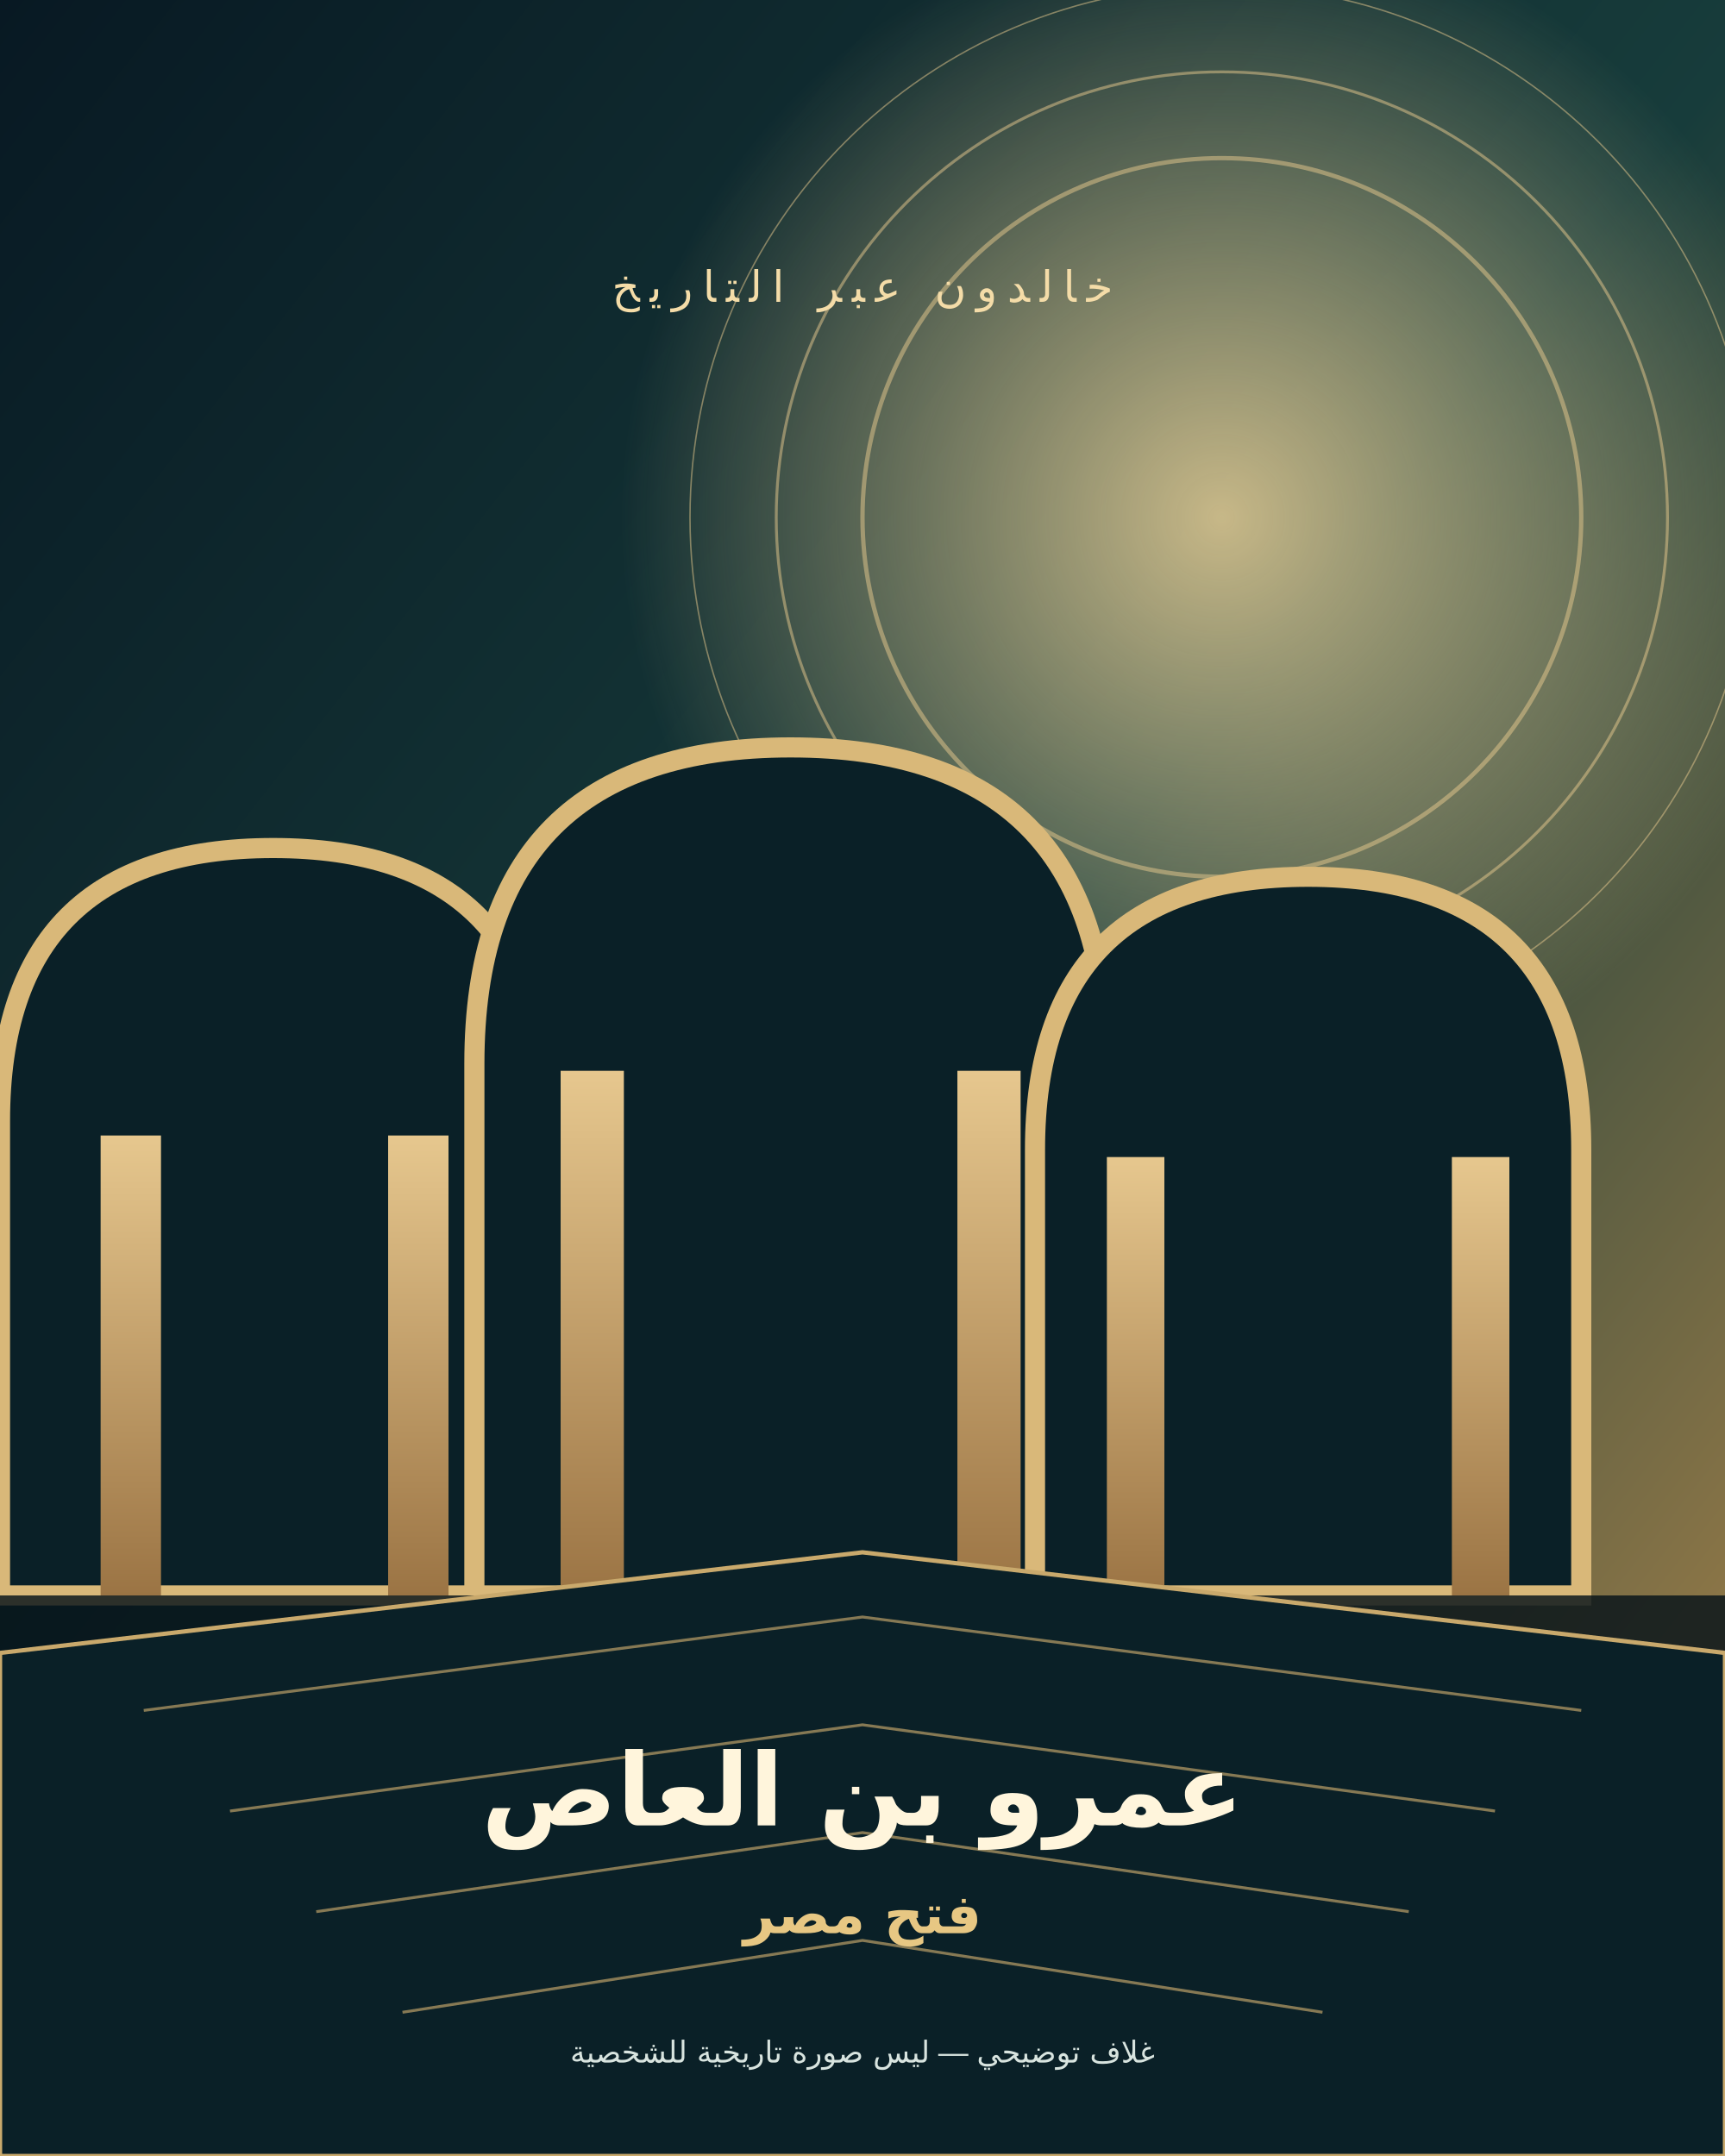
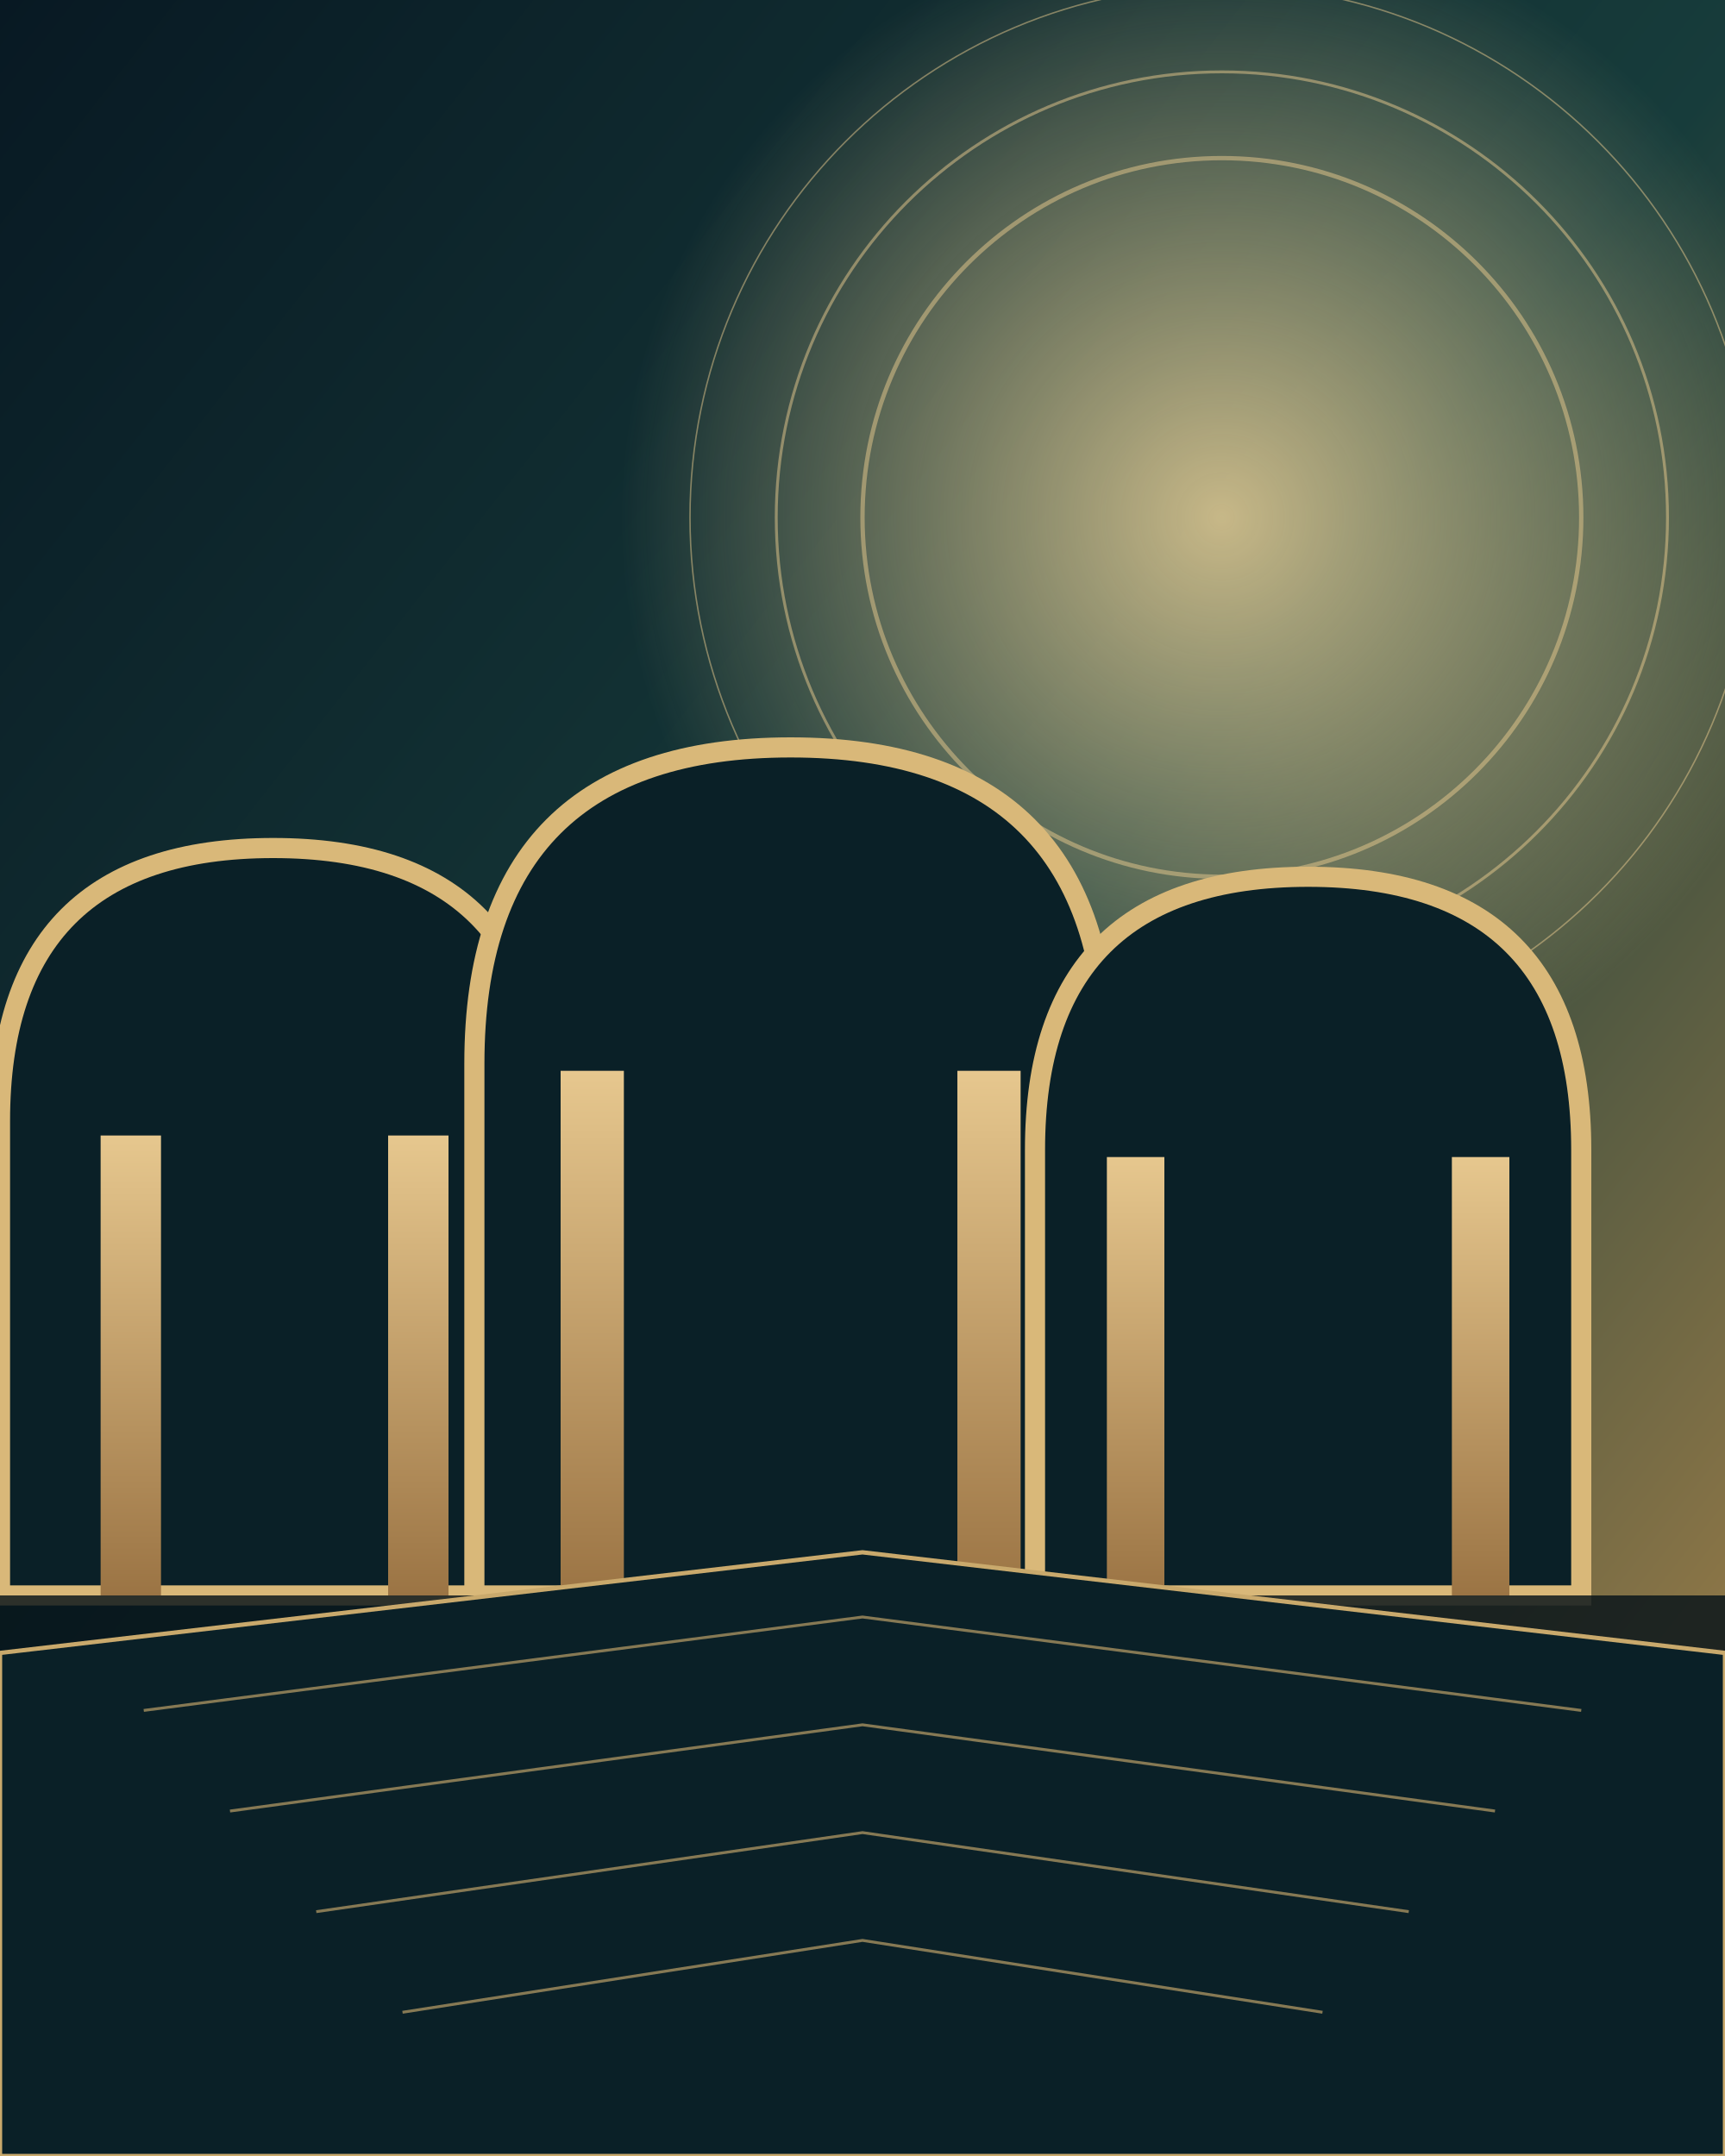
- <svg xmlns="http://www.w3.org/2000/svg" width="1200" height="1500" viewBox="0 0 1200 1500" role="img" aria-labelledby="title desc">
+ <svg xmlns="http://www.w3.org/2000/svg" width="1200" height="1500" viewBox="0 0 1200 1500" aria-hidden="true">
  <defs>
    <linearGradient id="bg" x1="0" y1="0" x2="1" y2="1">
      <stop stop-color="#081923" />
      <stop offset=".52" stop-color="#173c3b" />
      <stop offset="1" stop-color="#b58a4b" />
    </linearGradient>
    <radialGradient id="sun">
      <stop stop-color="#f3d79b" stop-opacity=".8" />
      <stop offset="1" stop-color="#f3d79b" stop-opacity="0" />
    </radialGradient>
    <linearGradient id="stone" x1="0" y1="0" x2="0" y2="1">
      <stop stop-color="#e6c78e" />
      <stop offset="1" stop-color="#9b7444" />
    </linearGradient>
  </defs>
  <rect width="1200" height="1500" fill="url(#bg)" />
  <circle cx="850" cy="360" r="420" fill="url(#sun)" />
  <g fill="none" stroke="#e8c98e" opacity=".5">
    <circle cx="850" cy="360" r="250" stroke-width="3" />
    <circle cx="850" cy="360" r="310" stroke-width="2" />
    <circle cx="850" cy="360" r="370" stroke-width="1" />
  </g>
  <path d="M0 1110V780Q0 590 190 590Q380 590 380 780V1110Z" fill="#0a2027" stroke="#d9b879" stroke-width="14" />
  <path d="M330 1110V740Q330 520 550 520Q770 520 770 740V1110Z" fill="#0a2027" stroke="#d9b879" stroke-width="14" />
  <path d="M720 1110V800Q720 610 910 610Q1100 610 1100 800V1110Z" fill="#0a2027" stroke="#d9b879" stroke-width="14" />
  <g fill="url(#stone)">
    <rect x="70" y="790" width="42" height="320" />
    <rect x="270" y="790" width="42" height="320" />
    <rect x="390" y="745" width="44" height="365" />
    <rect x="666" y="745" width="44" height="365" />
    <rect x="770" y="805" width="40" height="305" />
    <rect x="1010" y="805" width="40" height="305" />
  </g>
  <path d="M0 1110H1200V1500H0Z" fill="#061219" opacity=".82" />
  <path d="M0 1150L600 1080L1200 1150V1500H0Z" fill="#0a2027" stroke="#c9a96c" stroke-width="3" />
  <g fill="none" stroke="#c9a96c" stroke-width="2" opacity=".65">
    <path d="M100 1190L600 1125L1100 1190" />
    <path d="M160 1260L600 1200L1040 1260" />
    <path d="M220 1330L600 1275L980 1330" />
    <path d="M280 1400L600 1350L920 1400" />
  </g>
-   <text x="600" y="210" text-anchor="middle" fill="#f4dca8" font-family="Cairo,Arial,sans-serif" font-size="30" letter-spacing="7">خالدون عبر التاريخ</text>
-   <text x="600" y="1270" text-anchor="middle" fill="#fff5dc" font-family="Cairo,Arial,sans-serif" font-size="70" font-weight="800">عمرو بن العاص</text>
-   <text x="600" y="1345" text-anchor="middle" fill="#e7c783" font-family="Cairo,Arial,sans-serif" font-size="38" font-weight="700">فتح مصر</text>
-   <text x="600" y="1435" text-anchor="middle" fill="#d8e4df" font-family="Cairo,Arial,sans-serif" font-size="21">غلاف توضيحي — ليس صورة تاريخية للشخصية</text>
</svg>
